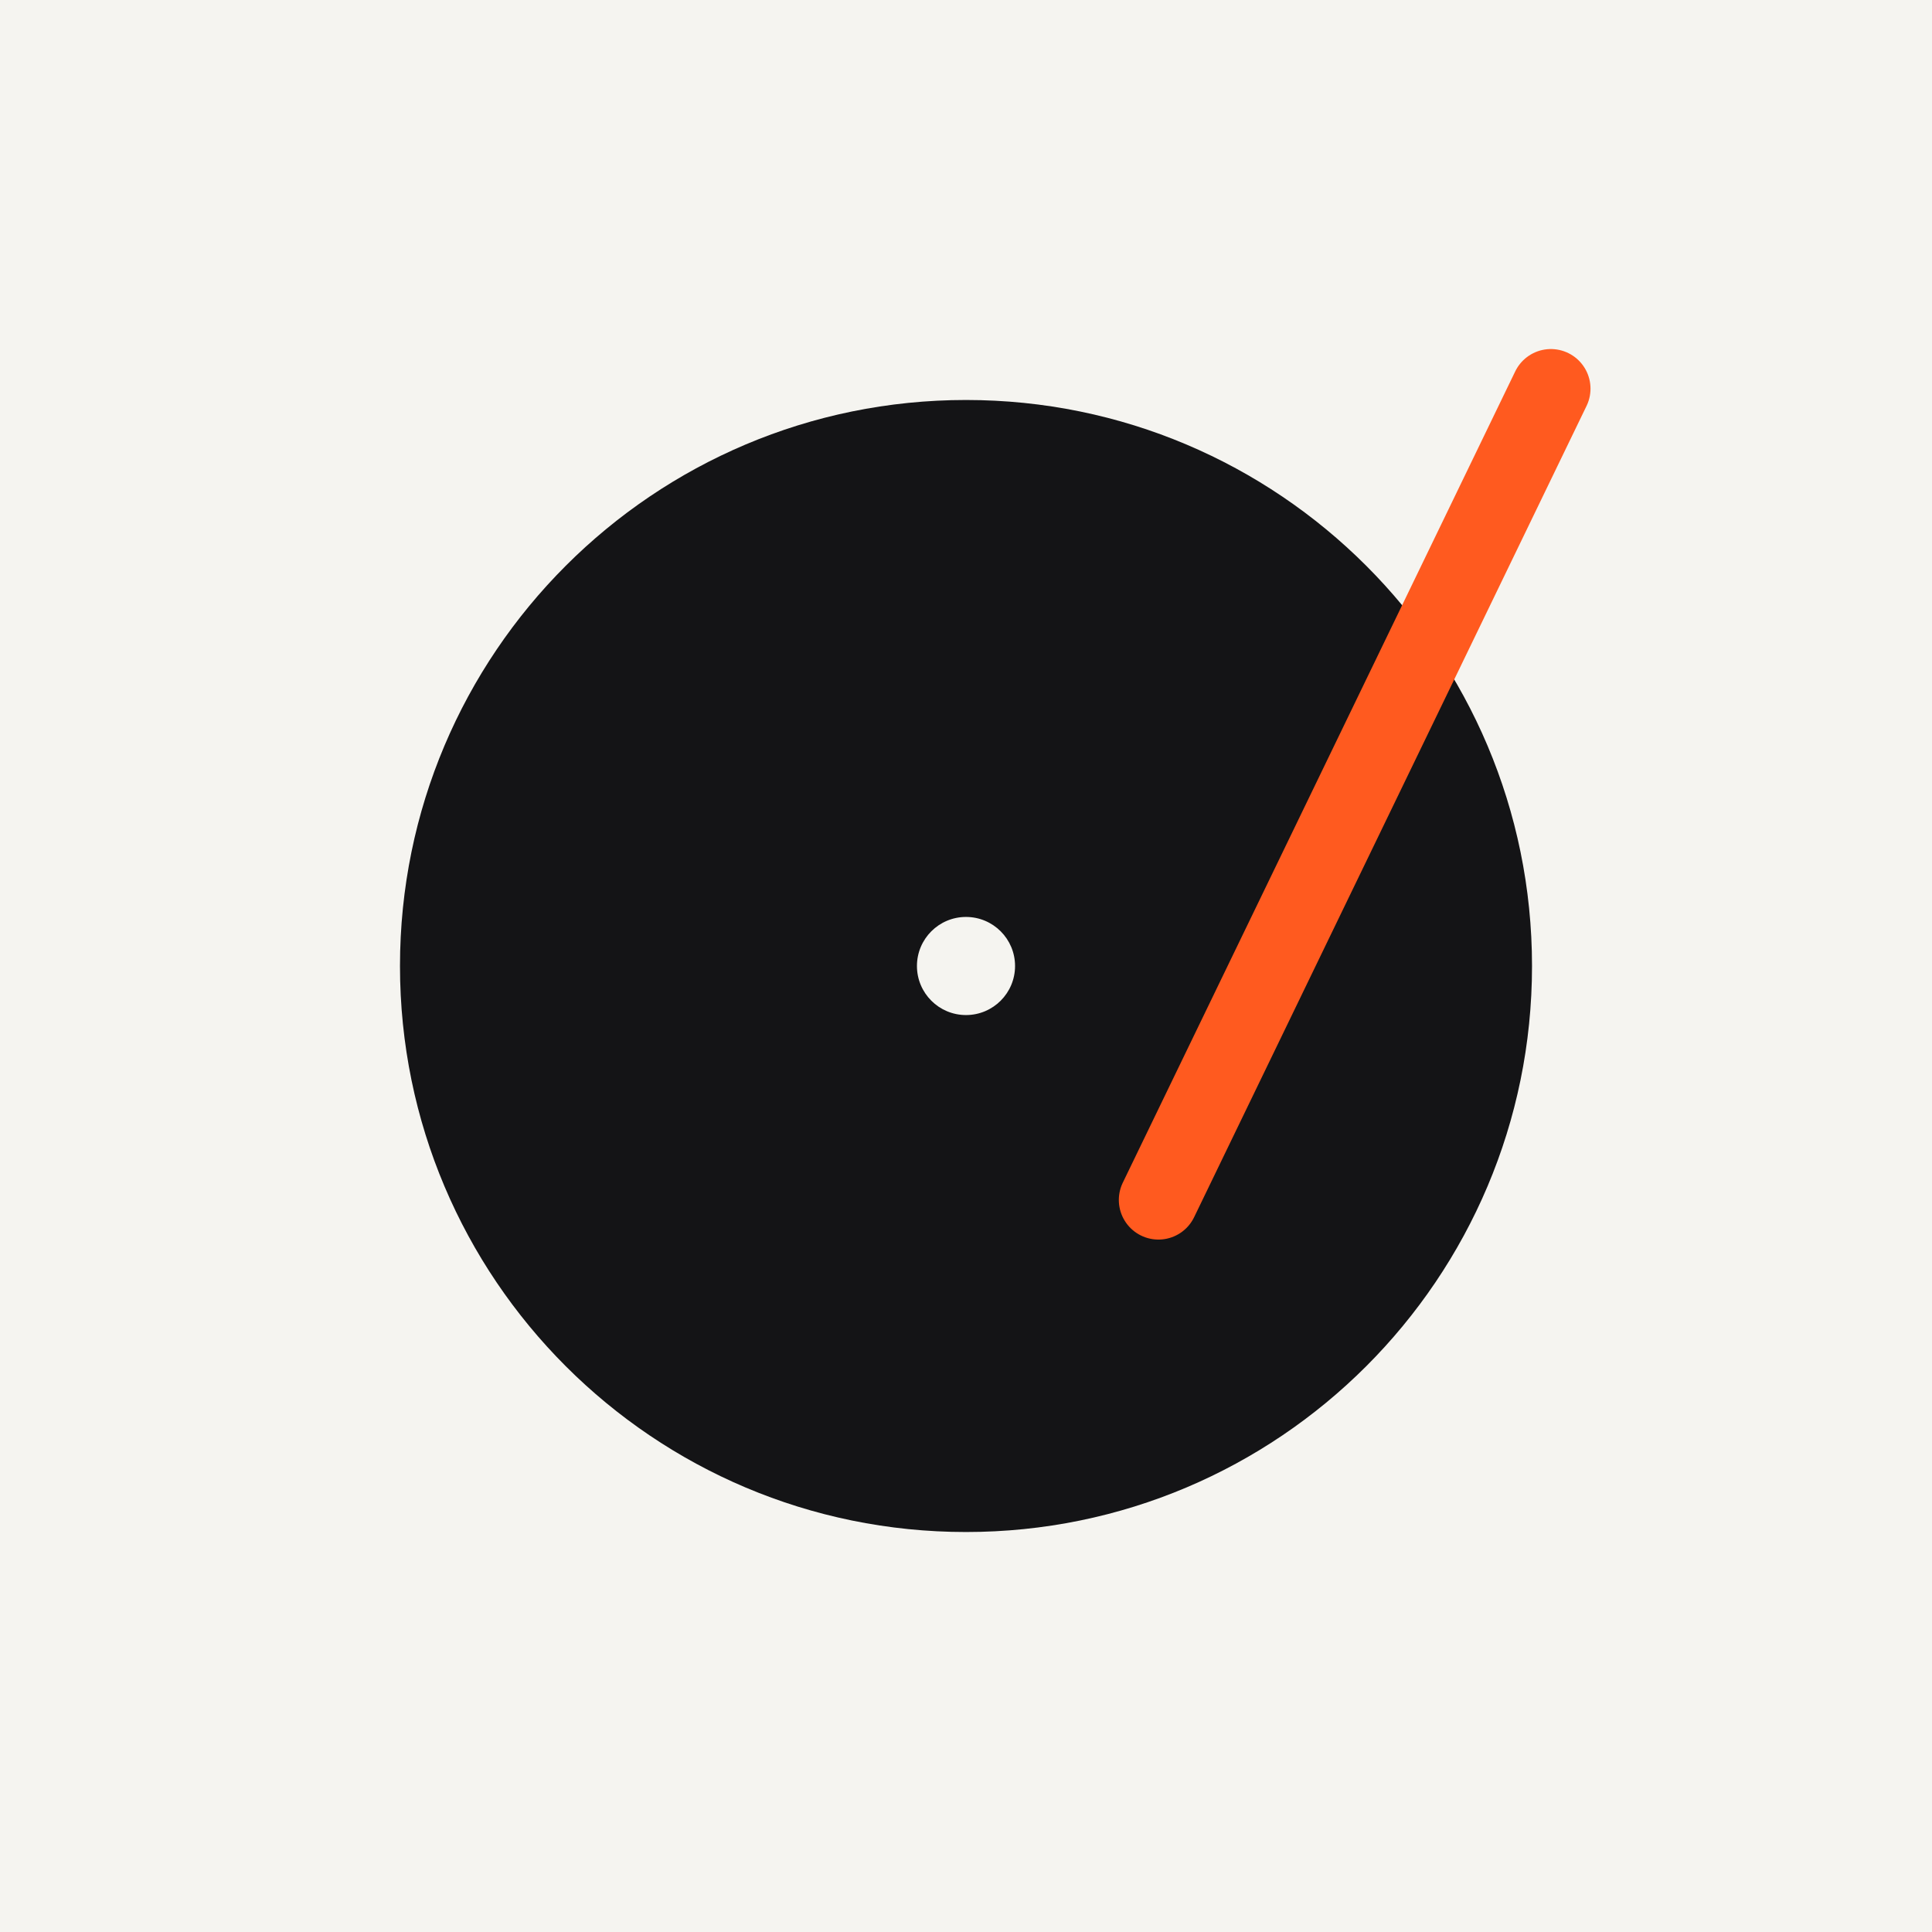
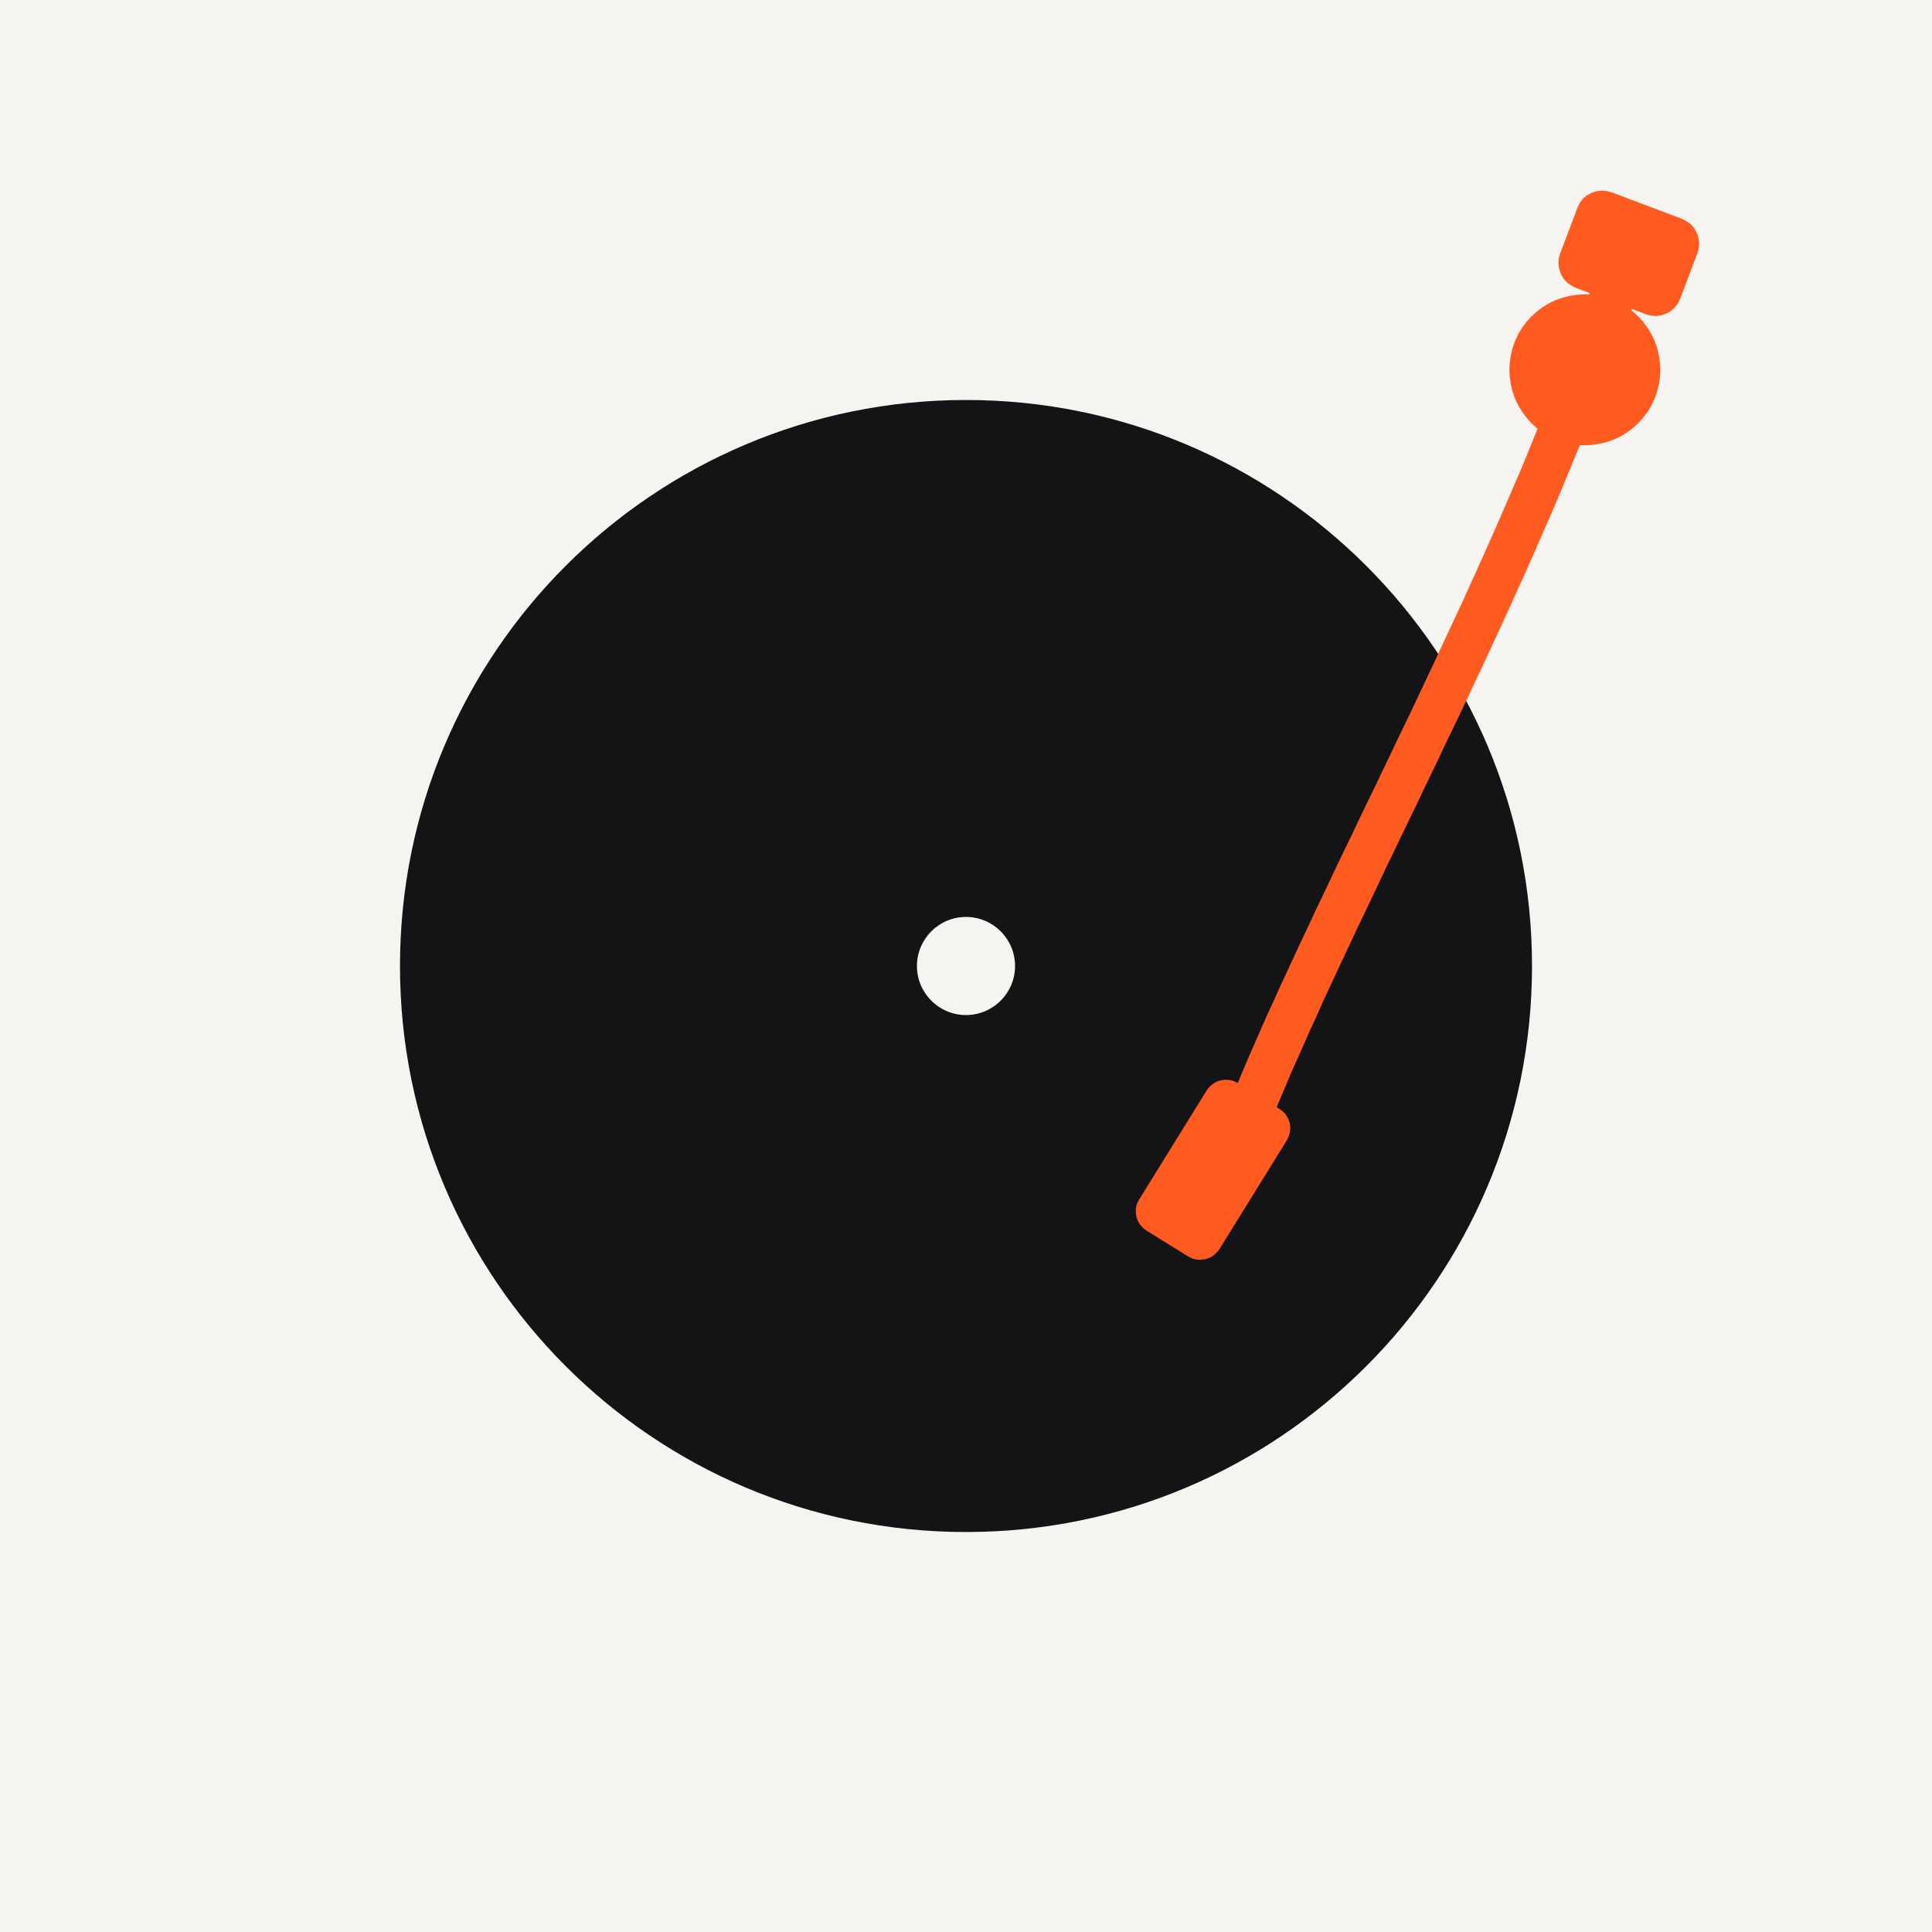
<svg xmlns="http://www.w3.org/2000/svg" viewBox="0 0 1024 1024" width="1024" height="1024">
  <rect width="1024" height="1024" fill="#F5F4F0" />
-   <path d="M 512 212        A 300 300 0 1 0 512 812        A 300 300 0 1 0 512 212 Z        M 512 486        A 26 26 0 1 1 512 538        A 26 26 0 1 1 512 486 Z" fill="#141416" fill-rule="evenodd" />
-   <line x1="822" y1="206" x2="614" y2="636" stroke="#FF5A1F" stroke-width="42" stroke-linecap="round" />
+   <path d="M 512 212 A 300 300 0 1 0 512 812 A 300 300 0 1 0 512 212 Z M 512 486 A 26 26 0 1 1 512 538 A 26 26 0 1 1 512 486 Z" fill="#141416" fill-rule="evenodd" />
+   <path d="M 842.9 154.3 L 828.8 191.8 L 825.6 200.1 L 822.4 208.4 L 819.2 216.8 L 815.8 225.1 L 812.4 233.5 L 809.0 241.9 L 805.5 250.3 L 801.9 258.6 L 798.3 267.0 L 794.6 275.5 L 790.9 283.9 L 787.2 292.3 L 783.4 300.7 L 779.6 309.1 L 775.8 317.5 L 771.9 325.9 L 768.0 334.2 L 764.1 342.6 L 760.2 351.0 L 756.3 359.3 L 752.3 367.7 L 748.4 376.0 L 744.4 384.3 L 740.4 392.6 L 736.5 400.8 L 732.5 409.1 L 728.6 417.3 L 724.6 425.5 L 720.7 433.6 L 716.8 441.8 L 712.9 449.9 L 709.0 457.9 L 705.2 466.0 L 701.4 474.0 L 697.6 481.9 L 693.9 489.9 L 690.2 497.7 L 686.5 505.6 L 682.9 513.4 L 679.3 521.1 L 675.8 528.9 L 672.3 536.5 L 668.9 544.1 L 665.6 551.7 L 662.3 559.2 L 659.1 566.7 L 656.0 574.1 L 652.9 581.4 L 675.1 590.6 L 678.1 583.4 L 681.2 576.1 L 684.3 568.7 L 687.6 561.3 L 690.9 553.9 L 694.2 546.4 L 697.7 538.8 L 701.1 531.1 L 704.7 523.4 L 708.3 515.7 L 711.9 507.9 L 715.6 500.1 L 719.3 492.2 L 723.1 484.3 L 726.9 476.3 L 730.7 468.3 L 734.5 460.2 L 738.4 452.2 L 742.3 444.0 L 746.2 435.9 L 750.2 427.7 L 754.1 419.5 L 758.1 411.2 L 762.1 402.9 L 766.0 394.6 L 770.0 386.3 L 774.0 378.0 L 778.0 369.6 L 781.9 361.2 L 785.9 352.8 L 789.8 344.4 L 793.7 335.9 L 797.6 327.5 L 801.5 319.0 L 805.3 310.5 L 809.1 302.1 L 812.9 293.6 L 816.6 285.1 L 820.3 276.6 L 824.0 268.1 L 827.6 259.6 L 831.1 251.1 L 834.6 242.6 L 838.1 234.1 L 841.5 225.6 L 844.8 217.1 L 848.1 208.7 L 851.2 200.2 L 865.3 162.8 Z" fill="#FF5A1F" />
+   <path d="M 676.0 586.0 L 675.9 587.2 L 675.8 588.3 L 675.5 589.5 L 675.1 590.6 L 674.6 591.7 L 674.0 592.7 L 673.3 593.6 L 672.5 594.5 L 671.6 595.3 L 670.7 596.0 L 669.7 596.6 L 668.6 597.1 L 667.5 597.5 L 666.3 597.8 L 665.2 597.9 L 664.0 598.0 L 662.8 597.9 L 661.7 597.8 L 660.5 597.5 L 659.4 597.1 L 658.3 596.6 L 657.3 596.0 L 656.4 595.3 L 655.5 594.5 L 654.7 593.6 L 654.0 592.7 L 653.4 591.7 L 652.9 590.6 L 652.5 589.5 L 652.2 588.3 L 652.1 587.2 L 652.0 586.0 L 652.1 584.8 L 652.2 583.7 L 652.5 582.5 L 652.9 581.4 L 653.4 580.3 L 654.0 579.3 L 654.7 578.4 L 655.5 577.5 L 656.4 576.7 L 657.3 576.0 L 658.3 575.4 L 659.4 574.9 L 660.5 574.5 L 661.7 574.2 L 662.8 574.1 L 664.0 574.0 L 665.2 574.1 L 666.3 574.2 L 667.5 574.5 L 668.6 574.9 L 669.7 575.4 L 670.7 576.0 L 671.6 576.7 L 672.5 577.5 L 673.3 578.4 L 674.0 579.3 L 674.6 580.3 L 675.1 581.4 L 675.5 582.5 L 675.8 583.7 L 675.9 584.8 Z" fill="#FF5A1F" />
+   <path d="M 891.5 116.0 L 894.0 117.3 L 896.2 118.9 L 898.0 121.0 L 899.3 123.4 L 900.2 126.0 L 900.6 128.7 L 900.4 131.4 L 899.7 134.1 L 890.5 158.4 L 889.3 160.9 L 887.6 163.0 L 885.6 164.9 L 883.2 166.2 L 880.6 167.1 L 877.9 167.5 L 875.1 167.3 L 872.5 166.6 L 835.0 152.5 L 832.6 151.2 L 830.4 149.6 L 828.6 147.5 L 827.2 145.1 L 826.4 142.5 L 826.0 139.8 L 826.2 137.1 L 826.9 134.4 L 836.1 110.1 L 837.3 107.6 L 838.9 105.4 L 841.0 103.6 L 843.4 102.3 L 846.0 101.4 L 848.7 101.0 L 851.4 101.2 L 854.1 101.9 Z" fill="#FF5A1F" />
+   <path d="M 880.0 196.0 L 879.8 199.9 L 879.2 203.8 L 878.3 207.6 L 877.0 211.3 L 875.3 214.9 L 873.3 218.2 L 870.9 221.4 L 868.3 224.3 L 865.4 226.9 L 862.2 229.3 L 858.9 231.3 L 855.3 233.0 L 851.6 234.3 L 847.8 235.2 L 843.9 235.8 L 840.0 236.0 L 836.1 235.8 L 832.2 235.2 L 828.4 234.3 L 824.7 233.0 L 821.1 231.3 L 817.8 229.3 L 814.6 226.9 L 811.7 224.3 L 809.1 221.4 L 806.7 218.2 L 804.7 214.9 L 803.0 211.3 L 801.7 207.6 L 800.8 203.8 L 800.2 199.9 L 800.0 196.0 L 800.2 192.1 L 800.8 188.2 L 801.7 184.4 L 803.0 180.7 L 804.7 177.1 L 806.7 173.8 L 809.1 170.6 L 811.7 167.7 L 814.6 165.1 L 817.8 162.7 L 821.1 160.7 L 824.7 159.0 L 828.4 157.7 L 832.2 156.8 L 836.1 156.2 L 840.0 156.0 L 843.9 156.2 L 847.8 156.8 L 851.6 157.7 L 855.3 159.0 L 858.9 160.7 L 862.2 162.7 L 865.4 165.1 L 868.3 167.7 L 870.9 170.6 L 873.3 173.8 L 875.3 177.1 L 877.0 180.7 L 878.3 184.4 L 879.2 188.2 L 879.8 192.1 Z" fill="#FF5A1F" />
+   <path d="M 607.6 652.2 L 605.8 650.8 L 604.2 649.0 L 603.0 647.0 L 602.3 644.8 L 602.0 642.5 L 602.1 640.1 L 602.7 637.8 L 603.8 635.7 L 639.6 577.9 L 641.0 576.1 L 642.8 574.5 L 644.8 573.3 L 647.0 572.6 L 649.4 572.3 L 651.7 572.4 L 654.0 573.0 L 656.1 574.1 L 678.2 587.8 L 680.1 589.2 L 681.6 590.9 L 682.8 593.0 L 683.6 595.2 L 683.9 597.5 L 683.7 599.9 L 683.1 602.2 L 682.1 604.3 L 646.3 662.1 L 644.8 663.9 L 643.1 665.5 L 641.0 666.7 L 638.8 667.4 L 636.5 667.7 L 634.1 667.6 L 631.8 667.0 L 629.7 665.9 Z" fill="#FF5A1F" />
</svg>
